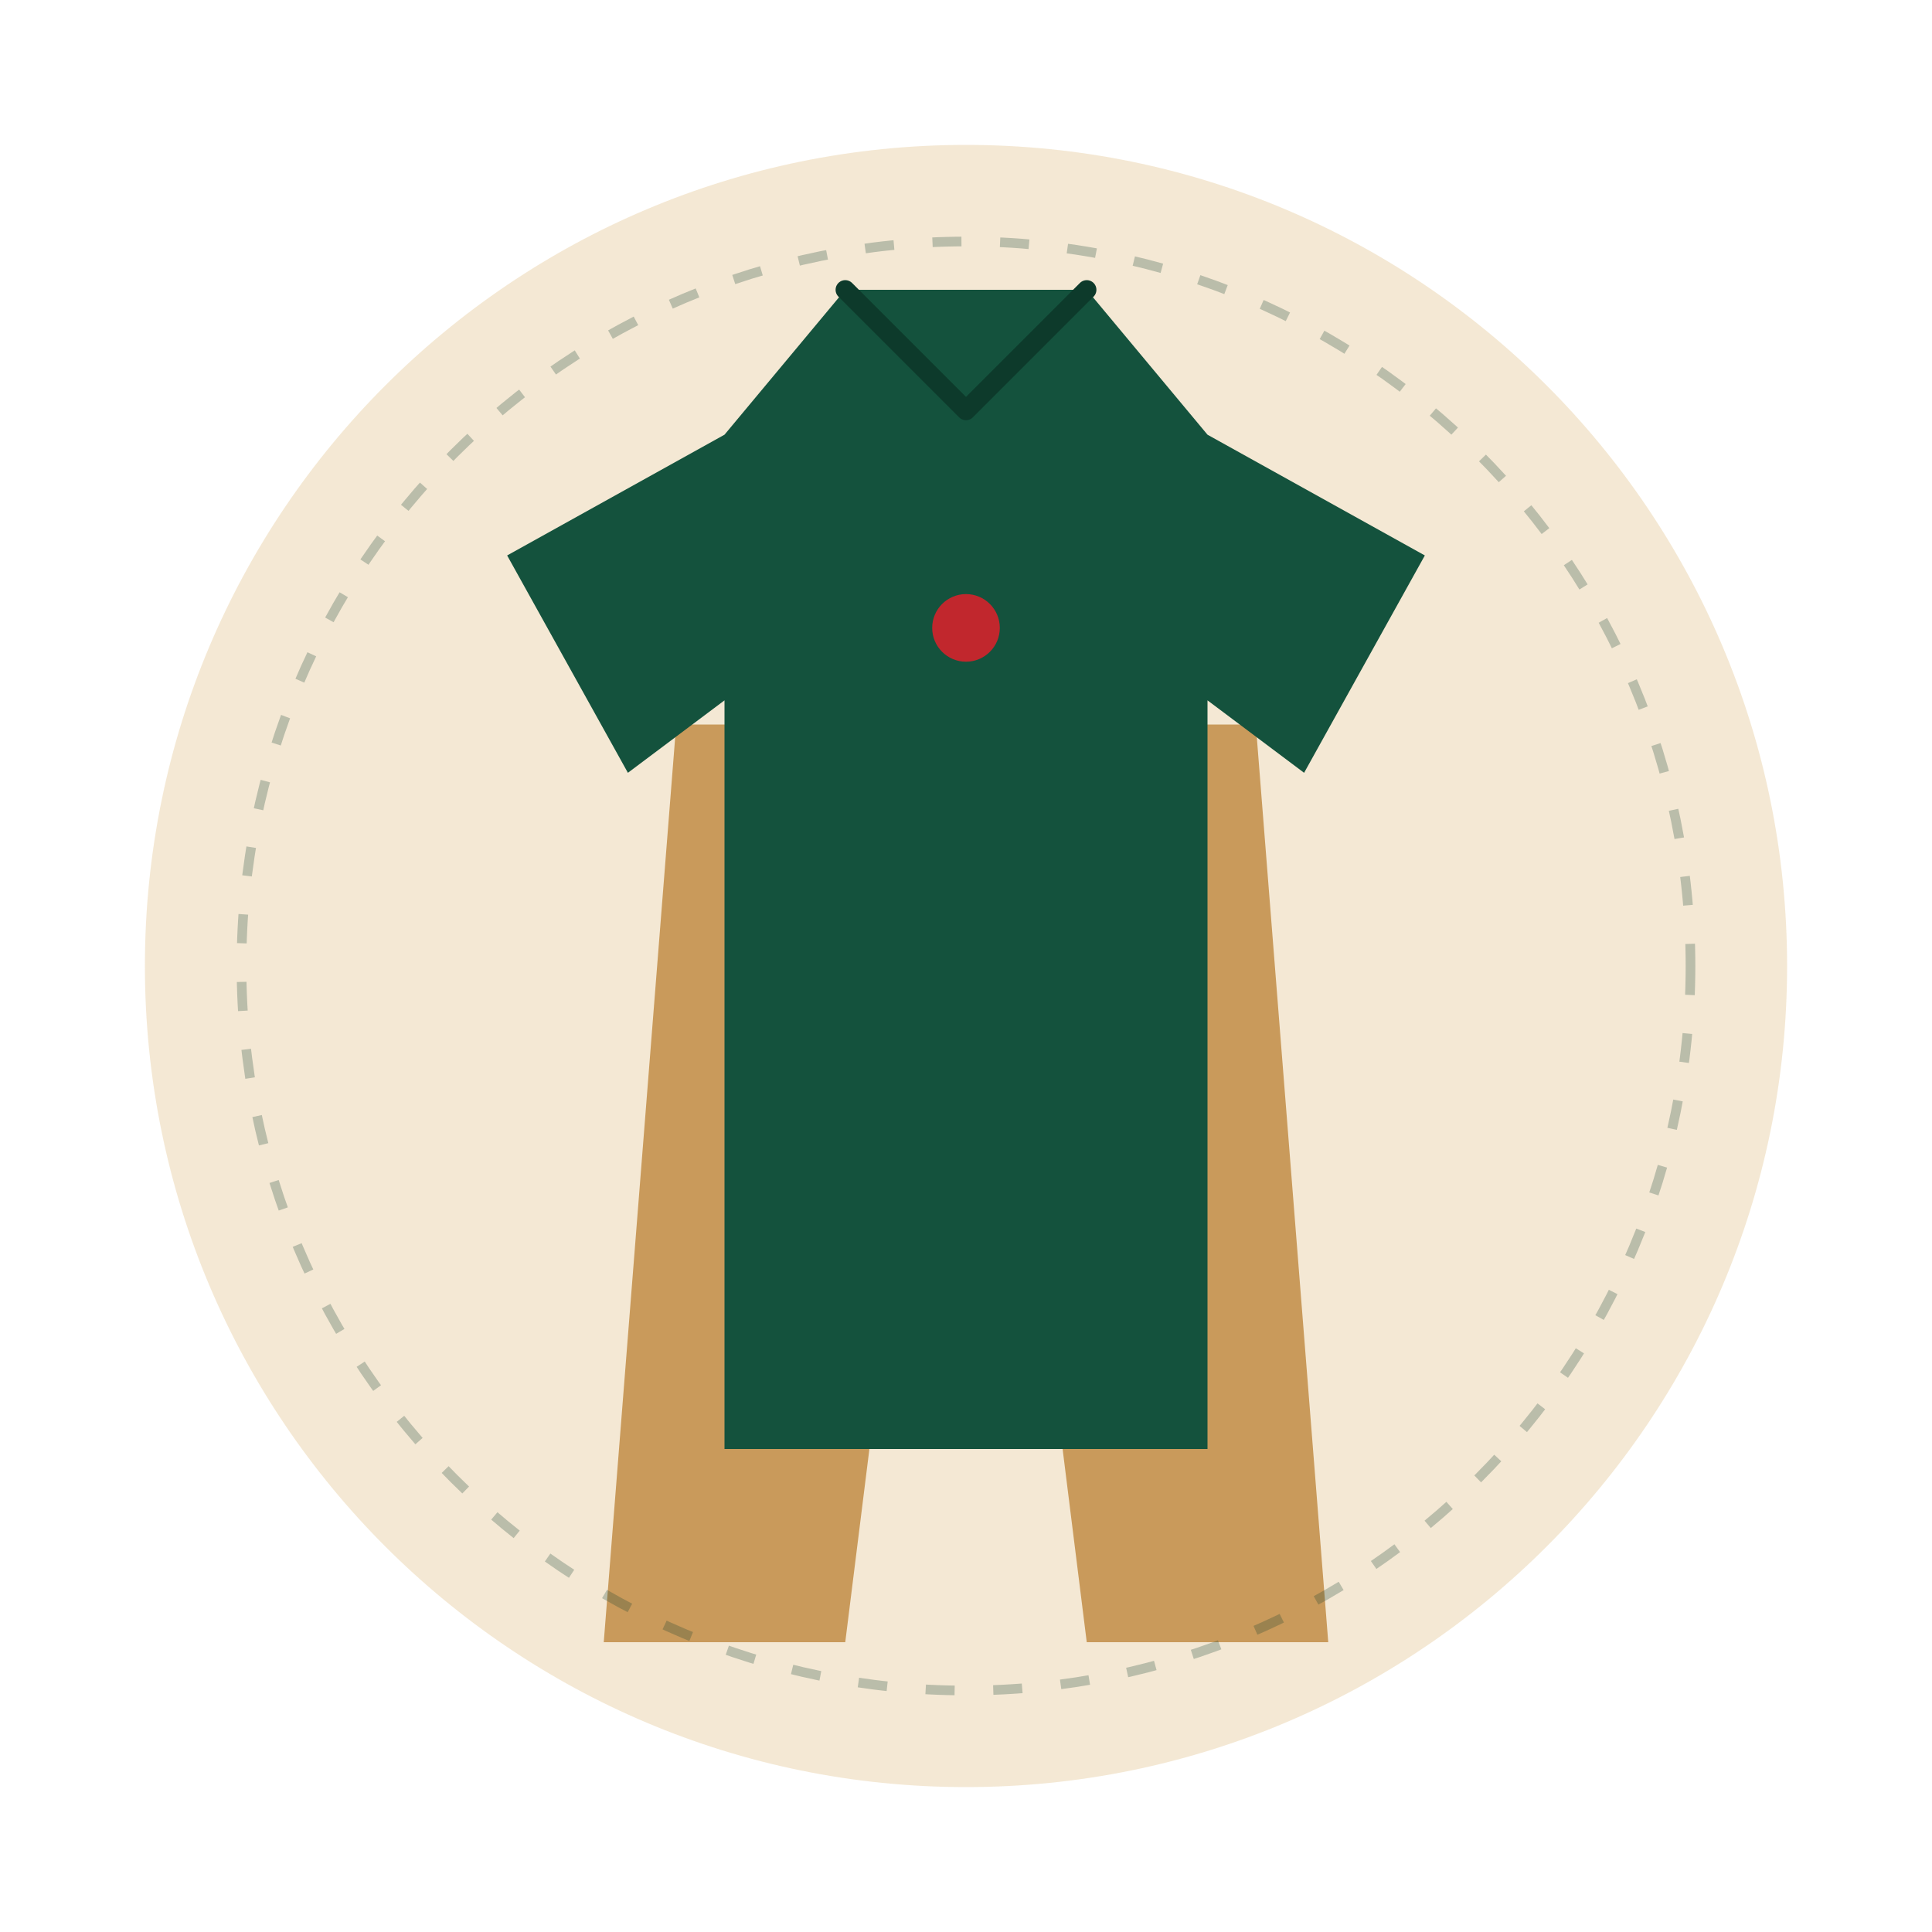
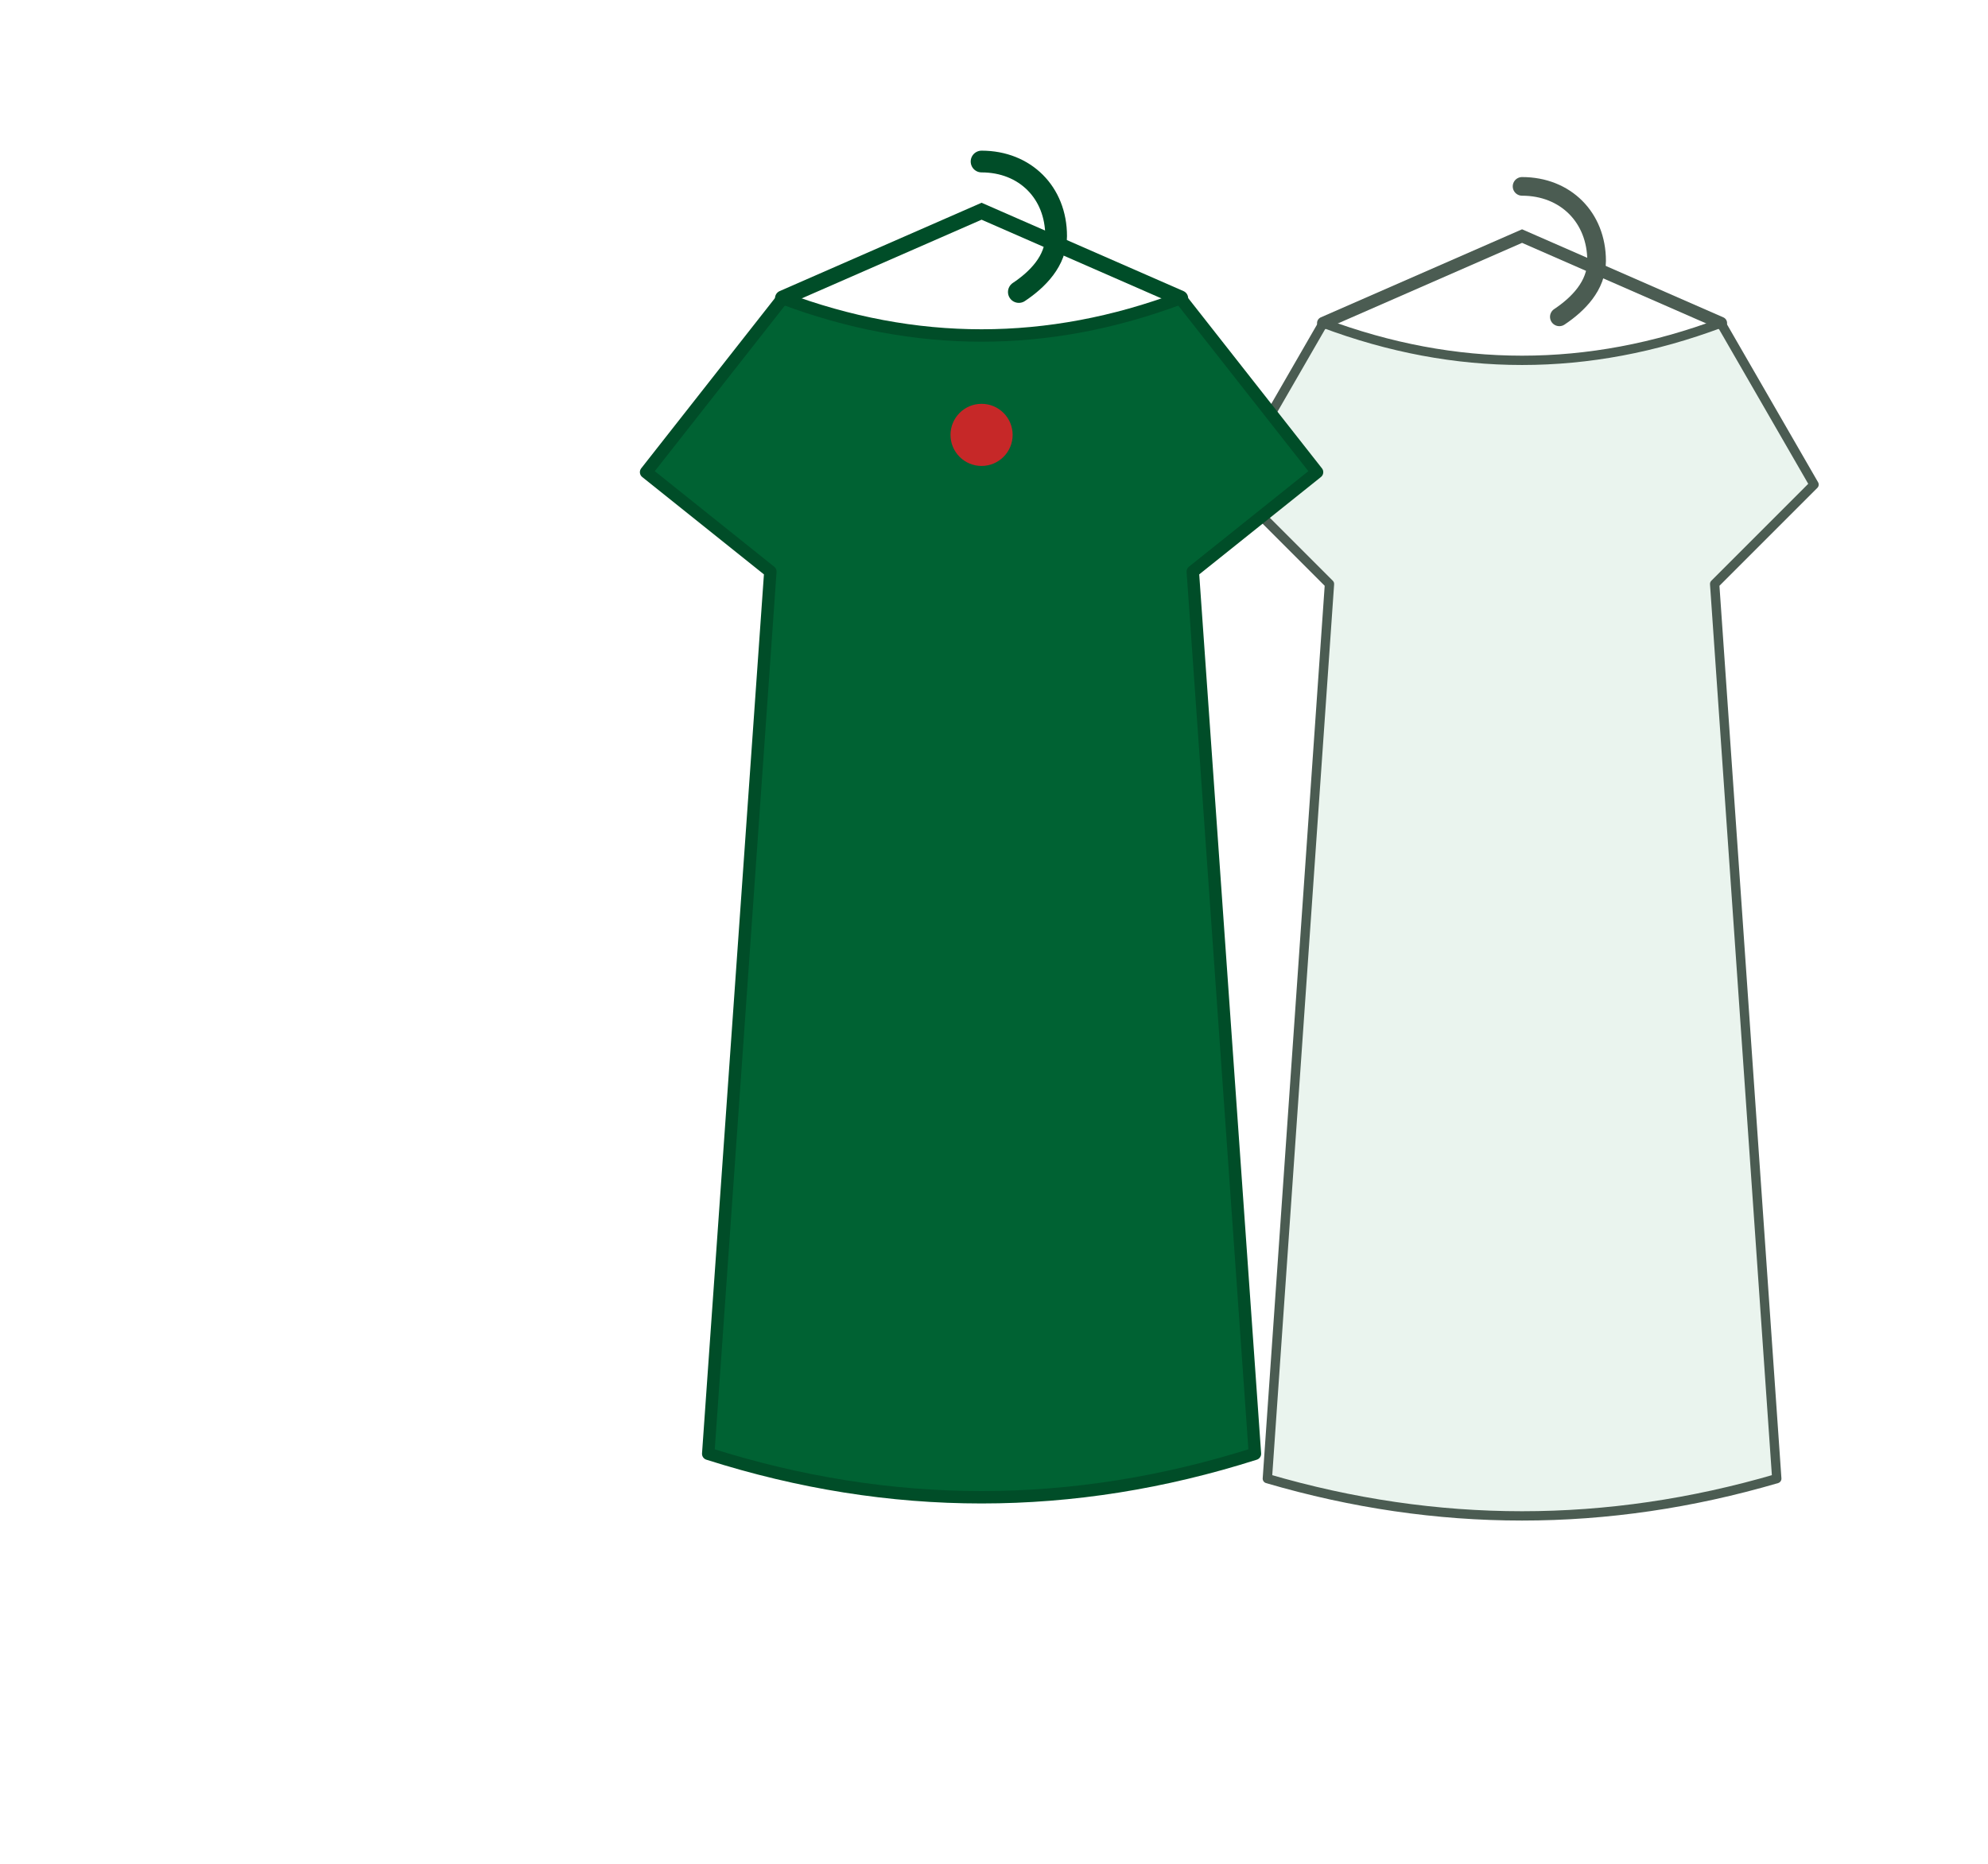
- <svg xmlns="http://www.w3.org/2000/svg" viewBox="0 0 400 400" width="400" height="400" role="img" aria-hidden="true">
-   <circle cx="200" cy="200" r="170" fill="#e7cda0" opacity="0.45" />
-   <path d="M140 150 L260 150 L275 340 L225 340 L210 220 L190 220 L175 340 L125 340 Z" fill="#c99a5b" />
-   <path d="M150 90 L175 60 L225 60 L250 90 L295 115 L270 160 L250 145 L250 300 L150 300 L150 145 L130 160 L105 115 Z" fill="#14523d" />
-   <path d="M175 60 L200 85 L225 60" fill="none" stroke="#0d3a2b" stroke-width="4" stroke-linecap="round" stroke-linejoin="round" />
-   <circle cx="200" cy="130" r="7" fill="#c1272d" />
-   <circle cx="200" cy="200" r="150" fill="none" stroke="#0d3a2b" stroke-width="2" stroke-dasharray="6 8" opacity="0.25" />
+ <svg xmlns="http://www.w3.org/2000/svg" viewBox="0 0 320 300" width="320" height="300" role="img" aria-hidden="true">
+   <path d="M213,52 L198,78 L214,94 L204,238 Q245,250 286,238 L276,94 L292,78 L277,52 Q245,64 213,52 Z" fill="#eaf4ee" stroke="#4b5c52" stroke-width="1.5" stroke-linejoin="round" />
+   <path d="M245,30 c7,0 12,5 12,12 c0,4 -3,7 -6,9" fill="none" stroke="#4b5c52" stroke-width="3" stroke-linecap="round" />
+   <path d="M213,52 L245,38 L277,52" fill="none" stroke="#4b5c52" stroke-width="2" stroke-linecap="round" />
+   <path d="M126,48 L104,76 L124,92 L114,234 Q158,248 202,234 L192,92 L212,76 L190,48 Q158,60 126,48 Z" fill="#006233" stroke="#004d28" stroke-width="2" stroke-linejoin="round" />
+   <path d="M158,26 c7,0 12,5 12,12 c0,4 -3,7 -6,9" fill="none" stroke="#004d28" stroke-width="3.5" stroke-linecap="round" />
+   <path d="M126,48 L158,34 L190,48" fill="none" stroke="#004d28" stroke-width="2.5" stroke-linecap="round" />
+   <circle cx="158" cy="70" r="5" fill="#c62828" />
</svg>
